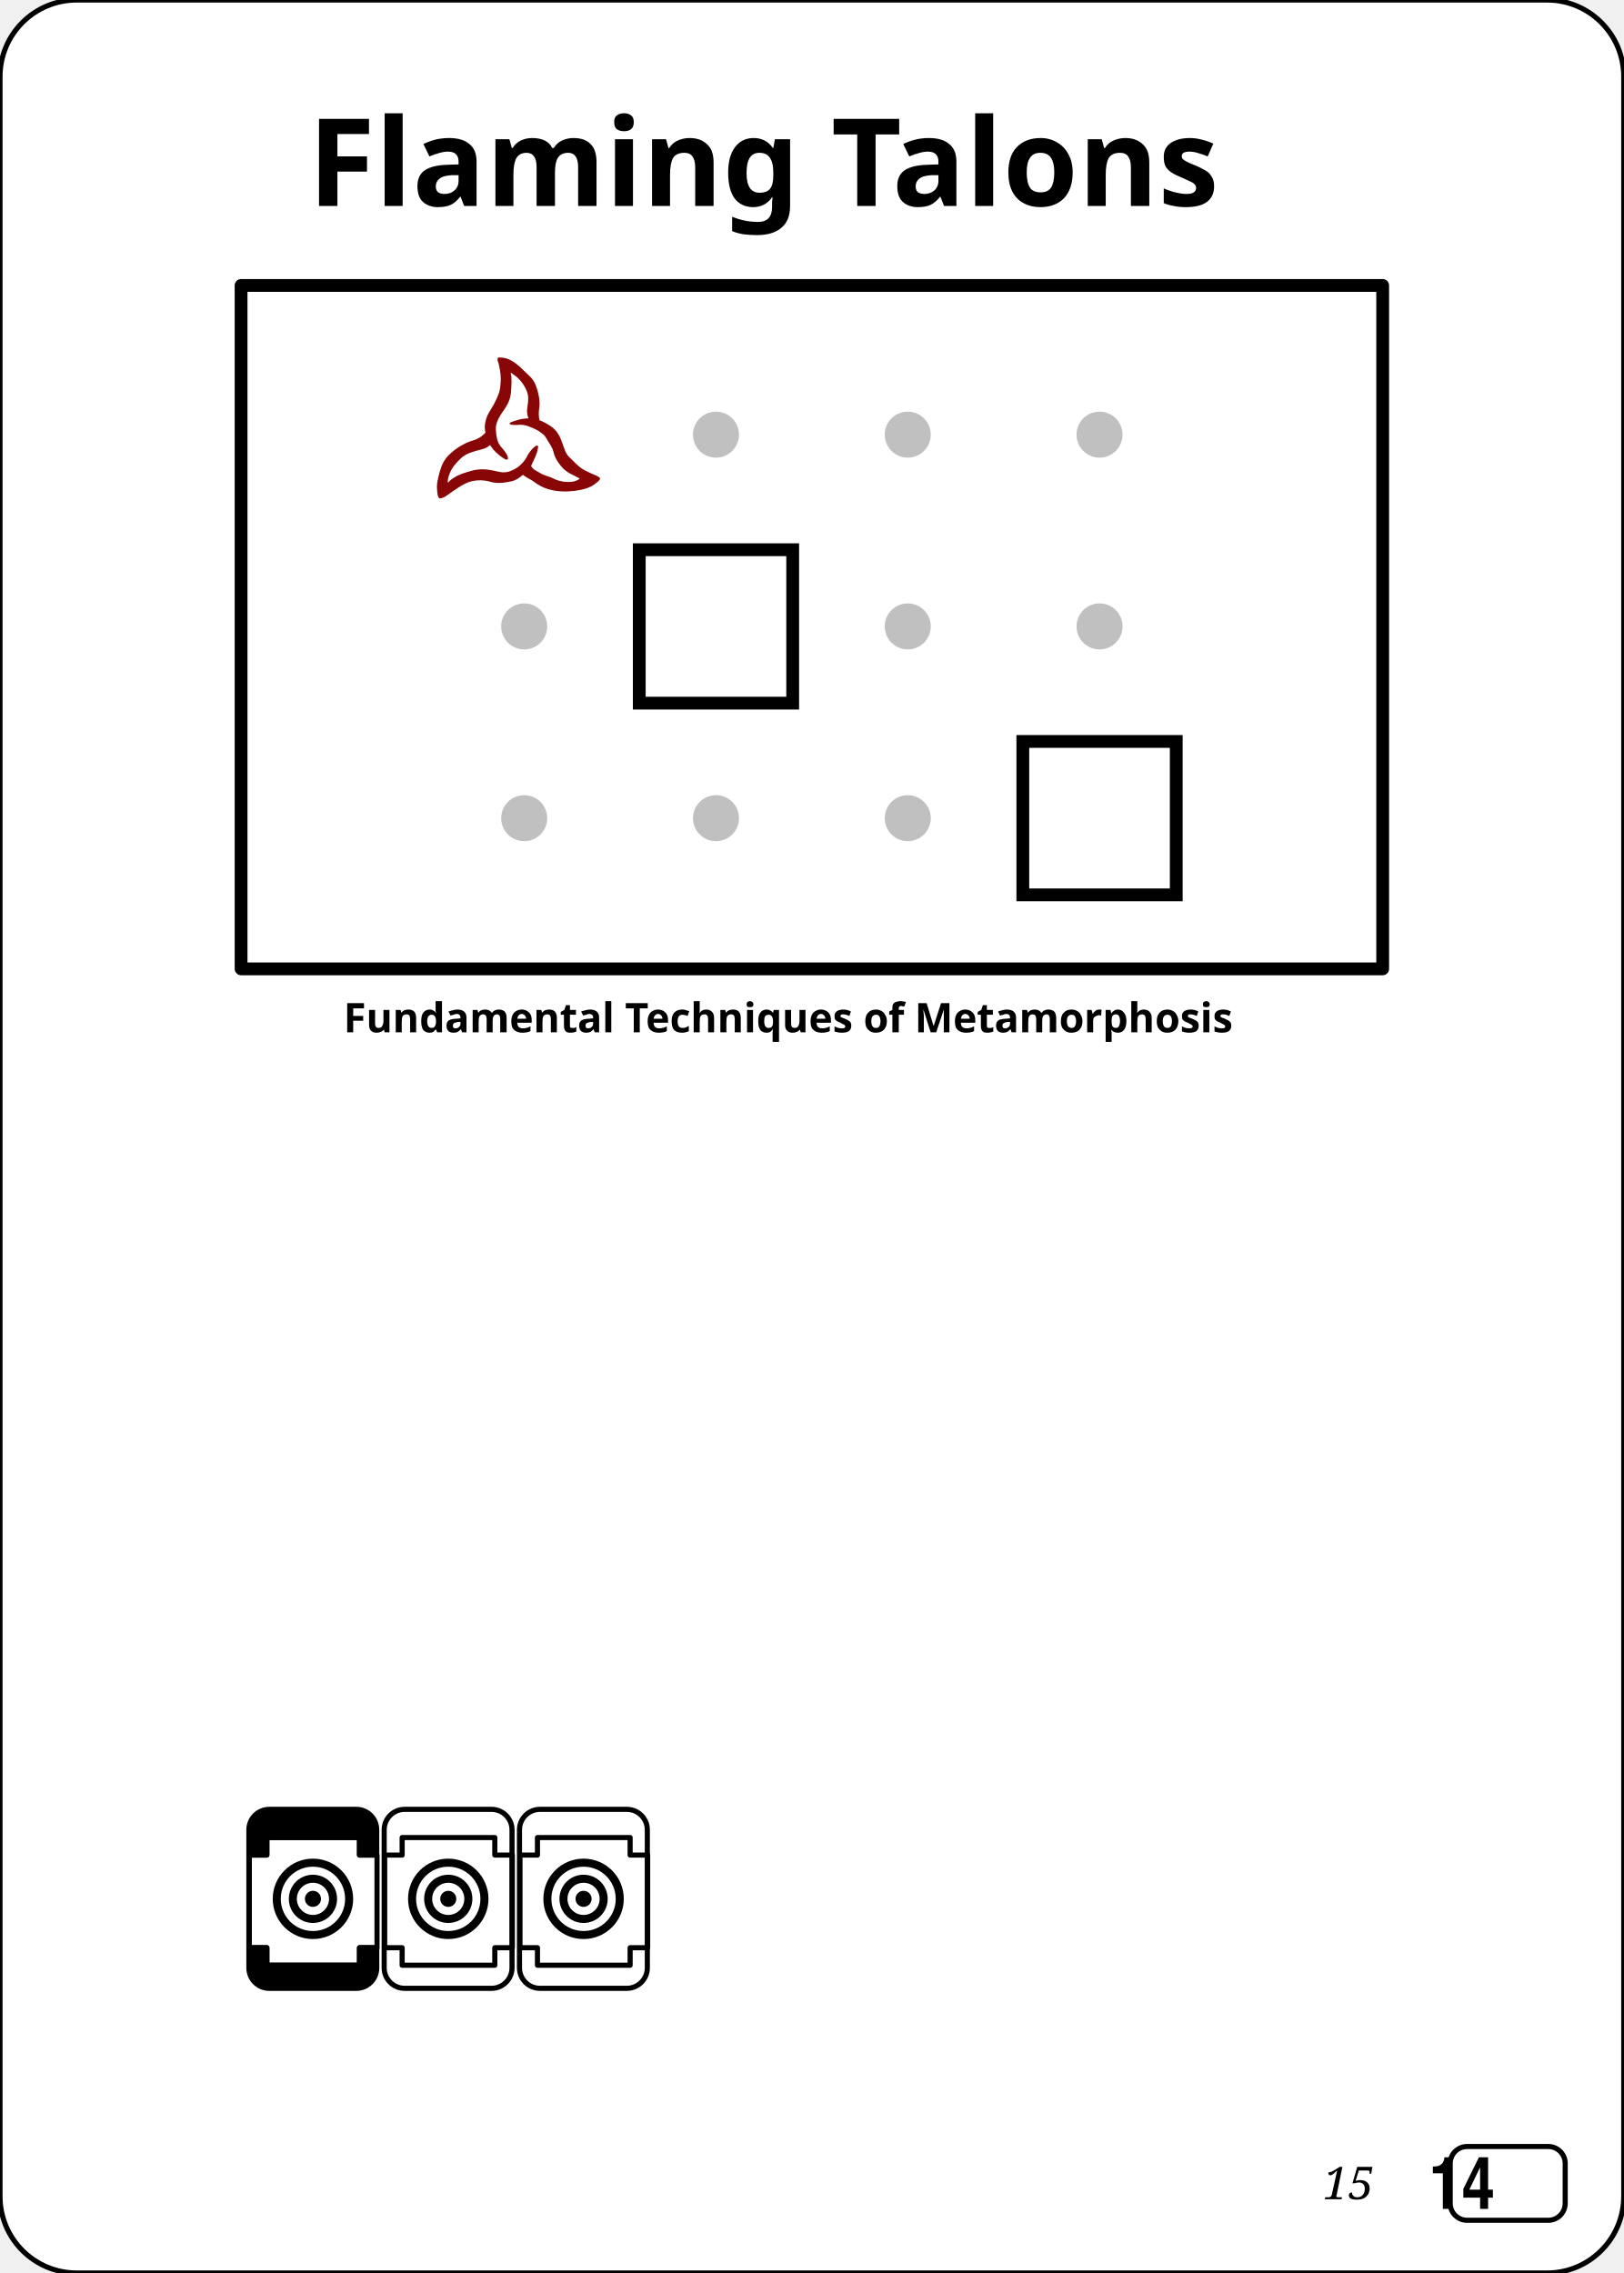
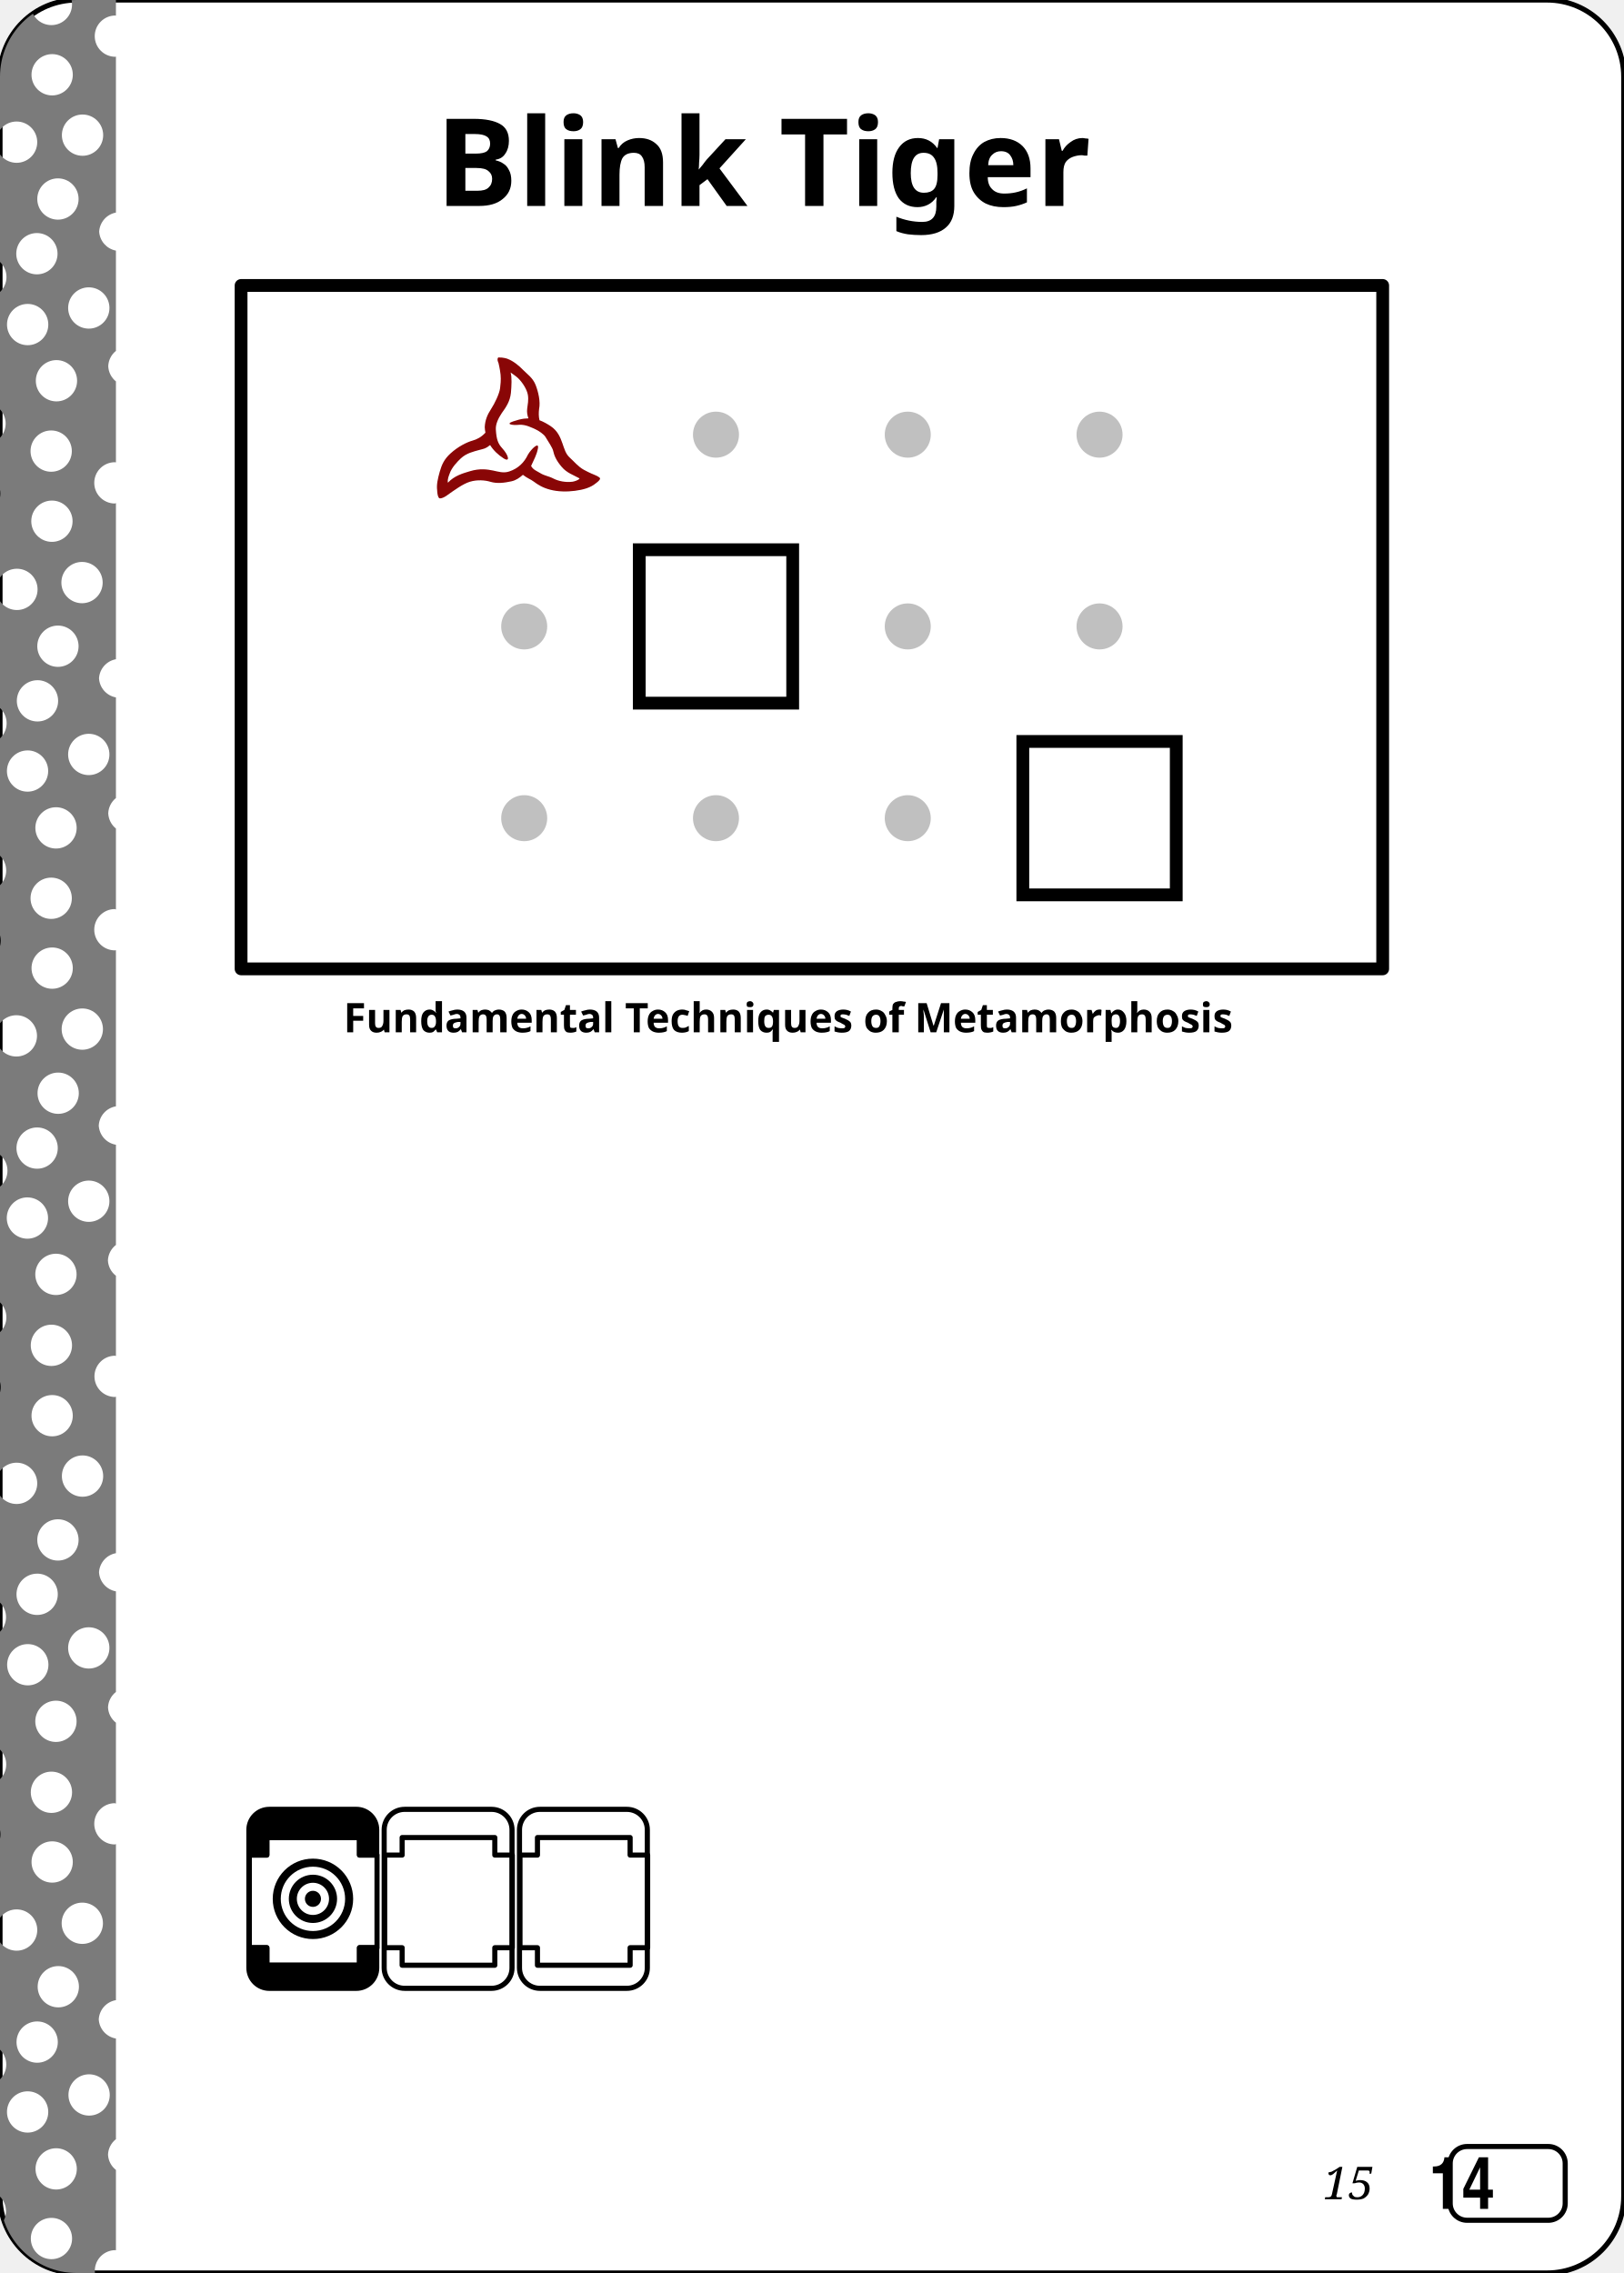
<svg xmlns="http://www.w3.org/2000/svg" xmlns:xlink="http://www.w3.org/1999/xlink" version="1.1" id="svg_root" width="63.5mm" height="88.9mm" viewBox="0 0 63.5 88.9">
  <defs>
    <clipPath id="clippath-1144">
      <rect id="sidebar-clip" x="3.5527137e-15" y="0" width="63.5" height="88.9" rx="3" ry="3" style="display:inline;fill:#ffffff;fill-opacity:1;stroke:none;stroke-width:0.2;stroke-miterlimit:4;stroke-dasharray:none;stroke-opacity:1" />
    </clipPath>
  </defs>
  <g id="card00">
    <rect id="rect1142" x="0" y="0" width="63.5" height="88.9" rx="3" ry="3" style="fill:#ffffff;stroke:none;stroke-width:0" />
    <g id="masters" style="display:none">
      <path style="color:#000000;font-style:normal;font-variant:normal;font-weight:normal;font-stretch:normal;font-size:medium;line-height:normal;font-family:sans-serif;text-indent:0;text-align:start;text-decoration:none;text-decoration-line:none;text-decoration-style:solid;text-decoration-color:#000000;letter-spacing:normal;word-spacing:normal;text-transform:none;writing-mode:lr-tb;direction:ltr;baseline-shift:baseline;text-anchor:start;white-space:normal;clip-rule:nonzero;display:inline;overflow:visible;visibility:visible;opacity:1;isolation:auto;mix-blend-mode:normal;color-interpolation:sRGB;color-interpolation-filters:linearRGB;solid-color:#000000;solid-opacity:1;fill:#303030;fill-opacity:1;fill-rule:evenodd;stroke:none;stroke-width:0.467;stroke-linecap:round;stroke-linejoin:miter;stroke-miterlimit:4;stroke-dasharray:none;stroke-dashoffset:0;stroke-opacity:1;filter:url(#filter9446);color-rendering:auto;image-rendering:auto;shape-rendering:auto;text-rendering:auto;enable-background:accumulate" d="M 3.395,0.496 C 3.162,0.413 2.97,0.396 2.764,0.425 2.402,0.478 1.899,0.587 1.497,0.768 1.062,0.964 0.961,1.113 0.605,1.311 0.273,1.495 -0.063,1.622 -0.328,1.902 -0.459,2.041 -0.343,2.149 -0.264,2.124 0.17,1.986 0.376,1.815 0.64,1.657 0.883,1.511 0.801,1.673 1.243,1.38 1.63,1.124 1.707,1.083 1.909,1.044 c 0.112,-0.047 0.228,-0.096 0.365,-0.139 0.322,-0.082 0.363,-0.059 0.765,-0.028 0.329,0.026 0.668,0.147 0.814,0.285 0.165,0.156 0.514,0.182 0.833,0.818 0.131,0.262 0.171,0.531 0.145,0.799 C 4.859,2.986 4.985,3.064 4.83,3.688 4.714,4.078 4.391,4.444 3.976,4.615 3.491,4.815 2.931,4.849 2.45,4.735 1.986,4.625 1.483,4.233 1.387,3.814 1.292,3.405 1.218,3.05 1.201,2.726 1.239,2.325 1.655,2.334 2.022,2.056 2.273,1.955 2.451,1.789 2.796,1.789 3.091,1.829 3.407,2.005 3.522,2.198 3.767,2.431 3.879,2.732 3.802,3.115 3.814,3.308 3.463,3.63 3.26,3.665 3.007,3.709 2.689,3.512 2.532,3.439 2.382,3.396 2.392,3.338 2.454,3.12 2.529,3.014 2.67,2.948 2.756,2.895 2.859,2.83 2.867,2.7 2.838,2.595 2.775,2.507 2.713,2.446 2.561,2.492 2.457,2.524 2.265,2.544 2.22,2.585 2.148,2.651 1.949,2.758 1.894,2.834 1.841,3.01 1.948,3.203 1.967,3.355 1.993,3.534 2.097,3.741 2.316,3.843 2.646,3.996 3.056,4.074 3.31,4.062 3.621,4.03 4.23,3.771 4.236,3.158 4.22,2.869 4.056,2.29 3.833,1.909 3.607,1.522 3.287,1.357 2.833,1.36 2.602,1.38 2.266,1.407 1.779,1.685 1.217,1.896 1.13,1.983 0.742,2.406 0.489,2.681 0.709,3.183 0.709,3.183 0.888,3.561 0.802,3.605 0.979,4.043 1.21,4.617 1.727,5.044 2.322,5.171 2.802,5.274 3.936,5.088 4.181,5.032 4.879,4.872 5.109,4.567 5.313,3.772 5.448,3.244 5.346,2.786 5.321,2.603 5.291,2.371 5.205,1.986 5.136,1.814 4.978,1.457 4.467,1.105 4.055,0.752 3.671,0.432 3.758,0.626 3.395,0.496 Z" id="element-air" />
      <path id="element-earth" style="color:#000000;font-style:normal;font-variant:normal;font-weight:normal;font-stretch:normal;font-size:medium;line-height:normal;font-family:sans-serif;text-indent:0;text-align:start;text-decoration:none;text-decoration-line:none;text-decoration-style:solid;text-decoration-color:#000000;letter-spacing:normal;word-spacing:normal;text-transform:none;writing-mode:lr-tb;direction:ltr;baseline-shift:baseline;text-anchor:start;white-space:normal;clip-rule:nonzero;display:inline;overflow:visible;visibility:visible;opacity:1;isolation:auto;mix-blend-mode:normal;color-interpolation:sRGB;color-interpolation-filters:linearRGB;solid-color:#000000;solid-opacity:1;fill:#004c00;fill-opacity:1;fill-rule:nonzero;stroke:none;stroke-width:0.467;stroke-linecap:round;stroke-linejoin:round;stroke-miterlimit:4;stroke-dasharray:none;stroke-dashoffset:0;stroke-opacity:1;color-rendering:auto;image-rendering:auto;shape-rendering:auto;text-rendering:auto;enable-background:accumulate" d="M 3.462,0.692 C 3.407,0.695 3.356,0.714 3.315,0.747 3.054,0.959 2.849,1.299 2.635,1.621 2.421,1.943 2.016,2.472 1.959,2.552 1.386,3.153 1.162,3.726 0.481,4.4 0.271,4.628 0.706,4.654 0.917,4.426 1.593,3.695 1.765,3.452 2.293,2.906 2.3,2.898 2.573,2.61 2.683,2.461 2.781,2.323 2.806,2.169 3.011,1.859 3.151,1.648 3.314,1.389 3.443,1.325 3.609,1.497 3.869,1.73 4.102,2.218 4.298,2.478 4.646,2.867 4.704,2.948 4.883,3.205 5.275,3.672 5.312,3.74 5.457,4.009 5.52,3.622 5.421,3.299 5.345,3.158 5.289,2.959 5.109,2.702 4.93,2.444 4.703,2.244 4.656,2.166 L 4.47,1.872 C 4.309,1.513 4.035,1.378 3.683,0.806 3.638,0.732 3.552,0.688 3.461,0.692 Z M 1.225,1.368 C 1.146,1.37 0.773,1.698 0.729,1.76 0.481,2.109 0.317,2.305 0.044,2.688 -0.135,2.938 0.198,2.995 0.377,2.745 0.586,2.453 1.068,1.94 1.221,1.889 c 0,0 0.502,0.363 0.669,0.452 0.28,0.152 0.603,-0.006 0.321,-0.155 C 2.249,2.206 1.968,1.997 1.854,1.859 1.695,1.673 1.418,1.437 1.225,1.368 Z m 2.872,1.881 c -0.183,0.009 -0.186,0.09 -0.09,0.236 0,0 0.366,0.619 0.493,1.007 C 4.661,4.759 5.171,4.712 5.007,4.369 4.811,3.96 4.318,3.362 4.318,3.362 4.273,3.289 4.187,3.245 4.096,3.249 Z M 3.493,3.386 C 3.359,3.388 3.252,3.512 3.254,3.636 L 3.185,4.779 C 3.181,5.085 3.65,4.848 3.646,4.543 3.614,4.296 3.711,3.769 3.493,3.386 Z m -0.822,-0.152 C 2.48,3.355 2.251,3.763 2.107,4.206 1.995,4.488 2.448,4.645 2.56,4.363 2.618,3.997 2.817,3.53 2.817,3.53 2.877,3.386 2.836,3.24 2.67,3.234 Z" />
      <path style="color:#000000;font-style:normal;font-variant:normal;font-weight:normal;font-stretch:normal;font-size:medium;line-height:normal;font-family:sans-serif;text-indent:0;text-align:start;text-decoration:none;text-decoration-line:none;text-decoration-style:solid;text-decoration-color:#000000;letter-spacing:normal;word-spacing:normal;text-transform:none;writing-mode:lr-tb;direction:ltr;baseline-shift:baseline;text-anchor:start;white-space:normal;clip-rule:nonzero;display:inline;overflow:visible;visibility:visible;opacity:1;isolation:auto;mix-blend-mode:normal;color-interpolation:sRGB;color-interpolation-filters:linearRGB;solid-color:#000000;solid-opacity:1;fill:#860000;fill-opacity:0.975;fill-rule:evenodd;stroke:none;stroke-width:0.467;stroke-linecap:round;stroke-linejoin:miter;stroke-miterlimit:4;stroke-dasharray:none;stroke-dashoffset:0;stroke-opacity:1;filter:url(#filter9446);color-rendering:auto;image-rendering:auto;shape-rendering:auto;text-rendering:auto;enable-background:accumulate" d="m 1.986,-0.02 c -0.069,0.07 0.008,0.216 0.008,0.216 0,0 0.059,0.238 0.082,0.456 C 2.098,0.87 2.071,1.052 2.057,1.181 2.034,1.389 1.848,1.78 1.704,1.998 1.56,2.216 1.468,2.438 1.457,2.708 c -0.002,0.055 0.018,0.162 0.027,0.214 C 1.322,3.099 1.147,3.186 0.981,3.232 0.759,3.294 0.412,3.464 0.112,3.74 c -0.239,0.22 -0.334,0.425 -0.415,0.709 -0.08,0.284 -0.13,0.517 -0.101,0.726 0,0 0.003,0.244 0.084,0.314 0.11,0.022 0.275,-0.096 0.275,-0.096 0.34,-0.242 0.654,-0.469 0.921,-0.551 0.291,-0.089 0.599,-0.06 0.798,3.025e-4 0.262,0.079 0.546,0.044 0.82,-0.016 0.189,-0.041 0.316,-0.135 0.455,-0.255 0.185,0.142 0.298,0.169 0.431,0.269 0.163,0.123 0.35,0.238 0.639,0.313 0.301,0.079 0.646,0.085 0.966,0.043 0.32,-0.042 0.613,-0.12 0.821,-0.298 0,0 0.179,-0.124 0.161,-0.194 -0.04,-0.064 -0.218,-0.133 -0.218,-0.133 0,0 -0.197,-0.076 -0.418,-0.198 C 5.11,4.252 4.939,4.038 4.791,3.907 4.615,3.752 4.569,3.544 4.492,3.332 4.416,3.122 4.32,2.853 4.025,2.66 3.883,2.568 3.745,2.49 3.598,2.436 3.563,2.285 3.565,2.145 3.583,1.99 3.641,1.708 3.553,1.329 3.447,1.057 3.335,0.77 3.104,0.622 2.954,0.466 2.794,0.299 2.571,0.117 2.345,0.033 c 0,0 -0.14,-0.058 -0.359,-0.053 z m 0.481,0.588 c 0.054,0.041 0.216,0.145 0.297,0.225 0.189,0.187 0.348,0.455 0.38,0.654 0.032,0.194 -0.005,0.365 -0.028,0.546 -0.014,0.117 0.002,0.246 0.05,0.37 -0.038,0.002 -0.134,0.005 -0.173,0.011 -0.132,0.018 -0.271,0.054 -0.421,0.106 -0.311,0.102 -0.071,0.164 0.243,0.134 0.245,-0.013 0.475,0.109 0.627,0.177 0.124,0.055 0.326,0.194 0.387,0.294 C 3.949,3.281 4.108,3.52 4.131,3.627 4.173,3.82 4.25,4.007 4.47,4.265 4.668,4.497 4.921,4.576 5.165,4.711 5.143,4.778 4.947,4.833 4.885,4.841 4.623,4.875 4.34,4.818 4.148,4.719 3.939,4.611 3.798,4.612 3.623,4.501 3.507,4.428 3.35,4.377 3.27,4.224 3.376,3.992 3.492,3.78 3.534,3.553 3.601,3.249 3.284,3.548 3.147,3.78 3.002,4.087 2.767,4.323 2.414,4.44 2.185,4.516 1.989,4.445 1.776,4.402 1.564,4.359 1.266,4.311 0.881,4.429 0.616,4.509 0.268,4.602 0.016,4.88 -0.011,4.736 0.063,4.59 0.086,4.52 0.162,4.291 0.381,4.059 0.525,3.925 0.746,3.721 1.022,3.66 1.25,3.597 1.419,3.55 1.491,3.553 1.667,3.407 1.796,3.616 1.978,3.787 2.193,3.926 2.459,4.096 2.397,3.809 2.141,3.531 1.975,3.349 1.915,3.191 1.891,2.797 1.879,2.595 1.979,2.375 2.116,2.167 2.294,1.92 2.444,1.703 2.481,1.365 2.504,1.098 2.525,0.753 2.468,0.568 Z" id="element-fire" />
      <path id="element-water" style="color:#000000;font-style:normal;font-variant:normal;font-weight:normal;font-stretch:normal;font-size:medium;line-height:normal;font-family:sans-serif;text-indent:0;text-align:start;text-decoration:none;text-decoration-line:none;text-decoration-style:solid;text-decoration-color:#000000;letter-spacing:normal;word-spacing:normal;text-transform:none;writing-mode:lr-tb;direction:ltr;baseline-shift:baseline;text-anchor:start;white-space:normal;clip-rule:nonzero;display:inline;overflow:visible;visibility:visible;opacity:1;isolation:auto;mix-blend-mode:normal;color-interpolation:sRGB;color-interpolation-filters:linearRGB;solid-color:#000000;solid-opacity:1;fill:#00007e;fill-opacity:1;fill-rule:evenodd;stroke:none;stroke-width:0.467;stroke-linecap:round;stroke-linejoin:miter;stroke-miterlimit:4;stroke-dasharray:none;stroke-dashoffset:0;stroke-opacity:1;color-rendering:auto;image-rendering:auto;shape-rendering:auto;text-rendering:auto;enable-background:accumulate" d="M 5.526,3.485 C 5.278,3.51 4.929,3.761 4.676,3.775 4.203,3.839 3.605,3.685 3.132,3.671 2.333,3.652 1.887,4.009 1.145,4.252 0.957,4.345 1.15,4.471 1.36,4.499 1.532,4.513 1.807,4.409 1.97,4.372 2.414,4.224 2.806,4.107 3.279,4.169 3.905,4.278 4.308,4.332 4.922,4.235 5.122,4.177 5.314,3.979 5.494,3.885 5.657,3.753 5.742,3.479 5.526,3.485 Z M 5.125,2.379 C 4.789,2.371 4.748,2.568 4.278,2.576 3.704,2.62 3.323,2.478 2.753,2.447 1.999,2.379 1.172,2.805 0.484,2.99 0.303,3.093 0.498,3.314 0.709,3.331 0.897,3.331 0.959,3.373 1.143,3.339 1.711,3.17 2.076,2.74 2.665,2.808 3.259,2.863 4.059,3.117 4.654,2.996 4.842,2.921 5.013,2.811 5.148,2.673 5.243,2.528 5.307,2.374 5.125,2.379 Z M 4.262,1.114 C 4.099,1.139 3.921,1.265 3.764,1.311 3.281,1.504 2.792,1.479 2.28,1.365 2.052,1.327 1.708,1.245 1.481,1.205 0.852,1.154 0.352,1.465 -0.13,1.809 -0.285,1.945 -0.133,2.1 0.078,2.076 0.321,2.009 0.623,1.974 0.863,1.835 1.165,1.695 1.611,1.626 1.941,1.752 2.502,1.908 3.013,1.972 3.589,1.833 3.928,1.76 4.142,1.622 4.411,1.414 4.546,1.272 4.464,1.098 4.262,1.114 Z" />
    </g>
    <rect id="card-border" x="0" y="0" width="63.5" height="88.9" rx="3" ry="3" style="fill:none;stroke:#000000;stroke-width:0.2;stroke-miterlimit:4;stroke-dasharray:none;stroke-opacity:1;fill-opacity:1" />
    <text id="spell-title" xml:space="preserve" style="font-style:normal;font-variant:normal;font-weight:bold;font-stretch:normal;font-size:3.175px;line-height:125%;font-family:Lato;-inkscape-font-specification:'Lato Bold';text-align:center;letter-spacing:0px;word-spacing:0px;text-anchor:middle;display:inline;fill:#000000;fill-opacity:1;stroke:none;stroke-width:0.265" x="31.785" y="8.054">
-       <tspan x="31.785" y="8.054" style="font-style:normal;font-variant:normal;font-weight:bold;font-stretch:normal;font-size:4.763px;font-family:CCTreasureTrove;-inkscape-font-specification:'CCTreasureTrove Bold';fill:#000000;fill-opacity:1;stroke-width:0.265" id="tspan64-5">Flaming Talons</tspan>
+       <tspan x="31.785" y="8.054" style="font-style:normal;font-variant:normal;font-weight:bold;font-stretch:normal;font-size:4.763px;font-family:CCTreasureTrove;-inkscape-font-specification:'CCTreasureTrove Bold';fill:#000000;fill-opacity:1;stroke-width:0.265" id="tspan64-5">Blink Tiger</tspan>
    </text>
    <text id="class-name" xml:space="preserve" style="font-style:normal;font-variant:normal;font-weight:bold;font-stretch:normal;font-size:1.587px;line-height:125%;font-family:Lato;-inkscape-font-specification:'Lato Bold';text-align:center;letter-spacing:0px;word-spacing:0px;text-anchor:middle;display:inline;fill:#000000;fill-opacity:1;stroke:none;stroke-width:0.265" x="31.785" y="40.376">
      <tspan x="31.785" y="40.376" style="font-style:normal;font-variant:normal;font-weight:bold;font-stretch:normal;font-size:1.587px;font-family:CCTreasureTrove;-inkscape-font-specification:'CCTreasureTrove Bold';fill:#000000;fill-opacity:1;stroke-width:0.265" id="tspan7315">Fundamental Techniques of Metamorphosis</tspan>
    </text>
-     <path id="sidebar-dots" clip-path="url(#clippath-1144)" style="display:inline;fill:url(#pattern37378);stroke-width:1.9;stroke-linecap:round;stroke-linejoin:round;stroke-opacity:0.87" d="m -46.429,-3.443 h 19.213 V 91.178 h -19.213 z" />
+     <path id="sidebar-dots" clip-path="url(#clippath-1144)" style="display:inline;fill:#7b7b7b;stroke-width:1.9;stroke-linecap:round;stroke-linejoin:round;stroke-opacity:0.87" d="M -14.679,-3.443 V 91.178 H 4.534 v -1.56 a 0.807,0.807 0 0 1 -0.019,0.003 0.807,0.807 0 0 1 -0.807,-0.808 0.807,0.807 0 0 1 0.807,-0.807 0.807,0.807 0 0 1 0.019,0.008 V 84.869 A 0.807,0.807 0 0 1 4.224,84.267 0.807,0.807 0 0 1 4.534,83.666 V 79.73 A 0.807,0.807 0 0 1 3.862,78.979 0.807,0.807 0 0 1 4.534,78.228 v -6.106 a 0.807,0.807 0 0 1 -0.041,0.017 0.807,0.807 0 0 1 -0.807,-0.807 0.807,0.807 0 0 1 0.807,-0.807 0.807,0.807 0 0 1 0.041,0.017 V 67.377 A 0.807,0.807 0 0 1 4.224,66.776 0.807,0.807 0 0 1 4.534,66.174 v -3.934 A 0.807,0.807 0 0 1 3.872,61.493 0.807,0.807 0 0 1 4.534,60.747 v -6.122 a 0.807,0.807 0 0 1 -0.032,0.013 0.807,0.807 0 0 1 -0.808,-0.807 0.807,0.807 0 0 1 0.808,-0.807 0.807,0.807 0 0 1 0.032,0.013 V 49.897 A 0.807,0.807 0 0 1 4.22,49.294 0.807,0.807 0 0 1 4.534,48.691 V 44.773 A 0.807,0.807 0 0 1 3.862,44.022 0.807,0.807 0 0 1 4.534,43.27 V 37.163 a 0.807,0.807 0 0 1 -0.041,0.007 0.807,0.807 0 0 1 -0.807,-0.808 0.807,0.807 0 0 1 0.807,-0.807 0.807,0.807 0 0 1 0.041,0.017 V 32.405 A 0.807,0.807 0 0 1 4.233,31.808 0.807,0.807 0 0 1 4.534,31.212 V 27.277 A 0.807,0.807 0 0 1 3.872,26.53 0.807,0.807 0 0 1 4.534,25.783 v -6.107 a 0.807,0.807 0 0 1 -0.041,0.017 0.807,0.807 0 0 1 -0.807,-0.807 0.807,0.807 0 0 1 0.807,-0.808 0.807,0.807 0 0 1 0.041,0.007 V 14.917 A 0.807,0.807 0 0 1 4.233,14.321 0.807,0.807 0 0 1 4.534,13.723 V 9.802 A 0.807,0.807 0 0 1 3.878,9.058 0.807,0.807 0 0 1 4.534,8.314 V 2.212 a 0.807,0.807 0 0 1 -0.022,0.009 0.807,0.807 0 0 1 -0.807,-0.807 0.807,0.807 0 0 1 0.807,-0.807 0.807,0.807 0 0 1 0.022,0.009 V -2.538 A 0.807,0.807 0 0 1 4.222,-3.14 0.807,0.807 0 0 1 4.348,-3.443 Z m 16.884,0.045 a 0.807,0.807 0 0 1 0.807,0.807 0.807,0.807 0 0 1 -0.807,0.808 0.807,0.807 0 0 1 -0.808,-0.808 0.807,0.807 0 0 1 0.808,-0.807 z m -2.763,1.693 a 0.807,0.807 0 0 1 0.808,0.807 0.807,0.807 0 0 1 -0.808,0.807 0.807,0.807 0 0 1 -0.807,-0.807 0.807,0.807 0 0 1 0.807,-0.807 z m 2.568,1.072 a 0.807,0.807 0 0 1 0.807,0.808 0.807,0.807 0 0 1 -0.807,0.807 0.807,0.807 0 0 1 -0.808,-0.807 0.807,0.807 0 0 1 0.808,-0.808 z M -0.78,1.049 a 0.807,0.807 0 0 1 0.808,0.808 0.807,0.807 0 0 1 -0.808,0.807 A 0.807,0.807 0 0 1 -1.587,1.856 0.807,0.807 0 0 1 -0.78,1.049 Z M 2.04,2.117 A 0.807,0.807 0 0 1 2.847,2.924 0.807,0.807 0 0 1 2.04,3.732 0.807,0.807 0 0 1 1.232,2.924 0.807,0.807 0 0 1 2.04,2.117 Z m 1.188,2.362 A 0.807,0.807 0 0 1 4.035,5.286 0.807,0.807 0 0 1 3.227,6.093 0.807,0.807 0 0 1 2.42,5.286 0.807,0.807 0 0 1 3.227,4.479 Z M 0.649,4.753 A 0.807,0.807 0 0 1 1.456,5.56 0.807,0.807 0 0 1 0.649,6.368 0.807,0.807 0 0 1 -0.158,5.56 0.807,0.807 0 0 1 0.649,4.753 Z M 2.265,6.976 A 0.807,0.807 0 0 1 3.073,7.783 0.807,0.807 0 0 1 2.265,8.591 0.807,0.807 0 0 1 1.458,7.783 0.807,0.807 0 0 1 2.265,6.976 Z M 1.443,9.115 A 0.807,0.807 0 0 1 2.25,9.923 0.807,0.807 0 0 1 1.443,10.73 0.807,0.807 0 0 1 0.636,9.923 0.807,0.807 0 0 1 1.443,9.115 Z m -1.997,0.91 a 0.807,0.807 0 0 1 0.807,0.807 0.807,0.807 0 0 1 -0.807,0.808 0.807,0.807 0 0 1 -0.808,-0.808 0.807,0.807 0 0 1 0.808,-0.807 z m 4.027,1.213 a 0.807,0.807 0 0 1 0.807,0.808 0.807,0.807 0 0 1 -0.807,0.807 0.807,0.807 0 0 1 -0.808,-0.807 0.807,0.807 0 0 1 0.808,-0.808 z m -2.391,0.649 a 0.807,0.807 0 0 1 0.807,0.807 0.807,0.807 0 0 1 -0.807,0.807 A 0.807,0.807 0 0 1 0.274,12.694 0.807,0.807 0 0 1 1.082,11.887 Z m 1.126,2.197 a 0.807,0.807 0 0 1 0.807,0.808 0.807,0.807 0 0 1 -0.807,0.807 0.807,0.807 0 0 1 -0.807,-0.807 0.807,0.807 0 0 1 0.807,-0.808 z m -2.795,1.675 a 0.807,0.807 0 0 1 0.808,0.807 0.807,0.807 0 0 1 -0.808,0.807 0.807,0.807 0 0 1 -0.807,-0.807 0.807,0.807 0 0 1 0.807,-0.807 z m 2.588,1.077 a 0.807,0.807 0 0 1 0.808,0.807 0.807,0.807 0 0 1 -0.808,0.808 0.807,0.807 0 0 1 -0.807,-0.808 0.807,0.807 0 0 1 0.807,-0.807 z m -2.794,1.661 a 0.807,0.807 0 0 1 0.807,0.807 0.807,0.807 0 0 1 -0.807,0.807 0.807,0.807 0 0 1 -0.808,-0.807 0.807,0.807 0 0 1 0.808,-0.807 z m 2.823,1.081 a 0.807,0.807 0 0 1 0.808,0.807 0.807,0.807 0 0 1 -0.808,0.808 0.807,0.807 0 0 1 -0.807,-0.808 0.807,0.807 0 0 1 0.807,-0.807 z m 1.178,2.4 a 0.807,0.807 0 0 1 0.807,0.808 0.807,0.807 0 0 1 -0.807,0.807 0.807,0.807 0 0 1 -0.808,-0.807 0.807,0.807 0 0 1 0.808,-0.808 z M 0.662,22.244 a 0.807,0.807 0 0 1 0.807,0.808 0.807,0.807 0 0 1 -0.807,0.807 0.807,0.807 0 0 1 -0.808,-0.807 0.807,0.807 0 0 1 0.808,-0.808 z m 1.603,2.223 a 0.807,0.807 0 0 1 0.808,0.808 0.807,0.807 0 0 1 -0.808,0.807 0.807,0.807 0 0 1 -0.807,-0.807 0.807,0.807 0 0 1 0.807,-0.808 z m -0.8,2.136 A 0.807,0.807 0 0 1 2.273,27.411 0.807,0.807 0 0 1 1.466,28.218 0.807,0.807 0 0 1 0.658,27.411 0.807,0.807 0 0 1 1.466,26.604 Z m -2.014,0.874 a 0.807,0.807 0 0 1 0.808,0.808 0.807,0.807 0 0 1 -0.808,0.807 0.807,0.807 0 0 1 -0.807,-0.807 0.807,0.807 0 0 1 0.807,-0.808 z m 4.021,1.223 a 0.807,0.807 0 0 1 0.807,0.808 0.807,0.807 0 0 1 -0.807,0.807 0.807,0.807 0 0 1 -0.808,-0.807 0.807,0.807 0 0 1 0.808,-0.808 z m -2.395,0.649 a 0.807,0.807 0 0 1 0.807,0.807 0.807,0.807 0 0 1 -0.807,0.807 A 0.807,0.807 0 0 1 0.271,30.157 0.807,0.807 0 0 1 1.078,29.35 Z m 1.114,2.223 a 0.807,0.807 0 0 1 0.807,0.808 0.807,0.807 0 0 1 -0.807,0.807 0.807,0.807 0 0 1 -0.808,-0.807 0.807,0.807 0 0 1 0.808,-0.808 z m -2.756,1.665 a 0.807,0.807 0 0 1 0.807,0.807 0.807,0.807 0 0 1 -0.807,0.808 0.807,0.807 0 0 1 -0.808,-0.808 0.807,0.807 0 0 1 0.808,-0.807 z M 2.001,34.325 a 0.807,0.807 0 0 1 0.808,0.807 0.807,0.807 0 0 1 -0.808,0.808 0.807,0.807 0 0 1 -0.807,-0.808 0.807,0.807 0 0 1 0.807,-0.807 z m -2.781,1.659 a 0.807,0.807 0 0 1 0.808,0.807 0.807,0.807 0 0 1 -0.808,0.808 0.807,0.807 0 0 1 -0.807,-0.808 0.807,0.807 0 0 1 0.807,-0.807 z M 2.04,37.057 a 0.807,0.807 0 0 1 0.807,0.808 0.807,0.807 0 0 1 -0.807,0.807 0.807,0.807 0 0 1 -0.807,-0.807 0.807,0.807 0 0 1 0.807,-0.808 z m 1.178,2.385 a 0.807,0.807 0 0 1 0.808,0.808 0.807,0.807 0 0 1 -0.808,0.807 0.807,0.807 0 0 1 -0.807,-0.807 0.807,0.807 0 0 1 0.807,-0.808 z M 0.639,39.707 a 0.807,0.807 0 0 1 0.808,0.808 0.807,0.807 0 0 1 -0.808,0.807 0.807,0.807 0 0 1 -0.807,-0.807 0.807,0.807 0 0 1 0.807,-0.808 z m 1.636,2.243 a 0.807,0.807 0 0 1 0.807,0.807 0.807,0.807 0 0 1 -0.807,0.807 0.807,0.807 0 0 1 -0.807,-0.807 0.807,0.807 0 0 1 0.807,-0.807 z m -0.823,2.146 a 0.807,0.807 0 0 1 0.807,0.807 0.807,0.807 0 0 1 -0.807,0.807 0.807,0.807 0 0 1 -0.808,-0.807 0.807,0.807 0 0 1 0.808,-0.807 z m -1.968,0.884 a 0.807,0.807 0 0 1 0.808,0.807 0.807,0.807 0 0 1 -0.808,0.808 0.807,0.807 0 0 1 -0.807,-0.808 0.807,0.807 0 0 1 0.807,-0.807 z m 3.988,1.194 a 0.807,0.807 0 0 1 0.807,0.807 0.807,0.807 0 0 1 -0.807,0.808 0.807,0.807 0 0 1 -0.808,-0.808 0.807,0.807 0 0 1 0.808,-0.807 z m -2.401,0.658 a 0.807,0.807 0 0 1 0.808,0.807 0.807,0.807 0 0 1 -0.808,0.808 A 0.807,0.807 0 0 1 0.265,47.638 0.807,0.807 0 0 1 1.072,46.831 Z m 1.117,2.203 a 0.807,0.807 0 0 1 0.807,0.808 0.807,0.807 0 0 1 -0.807,0.807 0.807,0.807 0 0 1 -0.808,-0.807 0.807,0.807 0 0 1 0.808,-0.808 z m -2.746,1.678 a 0.807,0.807 0 0 1 0.807,0.807 0.807,0.807 0 0 1 -0.807,0.807 0.807,0.807 0 0 1 -0.808,-0.807 0.807,0.807 0 0 1 0.808,-0.807 z m 2.568,1.097 a 0.807,0.807 0 0 1 0.807,0.808 0.807,0.807 0 0 1 -0.807,0.807 0.807,0.807 0 0 1 -0.807,-0.807 0.807,0.807 0 0 1 0.807,-0.808 z m -2.791,1.636 a 0.807,0.807 0 0 1 0.808,0.807 0.807,0.807 0 0 1 -0.808,0.808 0.807,0.807 0 0 1 -0.807,-0.808 0.807,0.807 0 0 1 0.807,-0.807 z m 2.82,1.116 a 0.807,0.807 0 0 1 0.807,0.808 0.807,0.807 0 0 1 -0.807,0.807 0.807,0.807 0 0 1 -0.807,-0.807 0.807,0.807 0 0 1 0.807,-0.808 z m 1.188,2.362 a 0.807,0.807 0 0 1 0.808,0.807 0.807,0.807 0 0 1 -0.808,0.808 0.807,0.807 0 0 1 -0.807,-0.808 0.807,0.807 0 0 1 0.807,-0.807 z m -2.578,0.284 a 0.807,0.807 0 0 1 0.807,0.808 0.807,0.807 0 0 1 -0.807,0.807 0.807,0.807 0 0 1 -0.807,-0.807 0.807,0.807 0 0 1 0.807,-0.808 z m 1.616,2.213 a 0.807,0.807 0 0 1 0.808,0.808 0.807,0.807 0 0 1 -0.808,0.807 0.807,0.807 0 0 1 -0.807,-0.807 0.807,0.807 0 0 1 0.807,-0.808 z m -0.813,2.126 A 0.807,0.807 0 0 1 2.26,62.355 0.807,0.807 0 0 1 1.453,63.163 0.807,0.807 0 0 1 0.645,62.355 0.807,0.807 0 0 1 1.453,61.548 Z m -2.023,0.894 a 0.807,0.807 0 0 1 0.807,0.807 0.807,0.807 0 0 1 -0.807,0.808 0.807,0.807 0 0 1 -0.807,-0.808 0.807,0.807 0 0 1 0.807,-0.807 z m 4.043,1.204 a 0.807,0.807 0 0 1 0.807,0.807 0.807,0.807 0 0 1 -0.807,0.807 0.807,0.807 0 0 1 -0.808,-0.807 0.807,0.807 0 0 1 0.808,-0.807 z m -2.385,0.658 a 0.807,0.807 0 0 1 0.807,0.807 0.807,0.807 0 0 1 -0.807,0.807 0.807,0.807 0 0 1 -0.808,-0.807 0.807,0.807 0 0 1 0.808,-0.807 z m 1.101,2.213 a 0.807,0.807 0 0 1 0.807,0.807 0.807,0.807 0 0 1 -0.807,0.807 0.807,0.807 0 0 1 -0.808,-0.807 0.807,0.807 0 0 1 0.808,-0.807 z m -2.752,1.684 a 0.807,0.807 0 0 1 0.807,0.807 0.807,0.807 0 0 1 -0.807,0.808 0.807,0.807 0 0 1 -0.808,-0.808 0.807,0.807 0 0 1 0.808,-0.807 z m 2.575,1.091 a 0.807,0.807 0 0 1 0.807,0.807 0.807,0.807 0 0 1 -0.807,0.808 0.807,0.807 0 0 1 -0.807,-0.808 0.807,0.807 0 0 1 0.807,-0.807 z m -2.8,1.645 a 0.807,0.807 0 0 1 0.807,0.807 0.807,0.807 0 0 1 -0.807,0.808 0.807,0.807 0 0 1 -0.808,-0.808 0.807,0.807 0 0 1 0.808,-0.807 z m 2.829,1.081 a 0.807,0.807 0 0 1 0.807,0.808 0.807,0.807 0 0 1 -0.807,0.807 0.807,0.807 0 0 1 -0.807,-0.807 0.807,0.807 0 0 1 0.807,-0.808 z m 1.178,2.397 a 0.807,0.807 0 0 1 0.808,0.807 0.807,0.807 0 0 1 -0.808,0.808 0.807,0.807 0 0 1 -0.807,-0.808 0.807,0.807 0 0 1 0.807,-0.807 z m -2.568,0.265 a 0.807,0.807 0 0 1 0.807,0.807 0.807,0.807 0 0 1 -0.807,0.808 0.807,0.807 0 0 1 -0.807,-0.808 0.807,0.807 0 0 1 0.807,-0.807 z m 1.63,2.217 a 0.807,0.807 0 0 1 0.807,0.807 0.807,0.807 0 0 1 -0.807,0.808 0.807,0.807 0 0 1 -0.807,-0.808 0.807,0.807 0 0 1 0.807,-0.807 z m -0.826,2.165 a 0.807,0.807 0 0 1 0.807,0.808 0.807,0.807 0 0 1 -0.807,0.807 0.807,0.807 0 0 1 -0.808,-0.807 0.807,0.807 0 0 1 0.808,-0.808 z m -2.016,0.877 a 0.807,0.807 0 0 1 0.807,0.807 0.807,0.807 0 0 1 -0.807,0.808 0.807,0.807 0 0 1 -0.808,-0.808 0.807,0.807 0 0 1 0.808,-0.807 z m 4.046,1.191 a 0.807,0.807 0 0 1 0.808,0.807 0.807,0.807 0 0 1 -0.808,0.808 0.807,0.807 0 0 1 -0.807,-0.808 0.807,0.807 0 0 1 0.807,-0.807 z m -2.404,0.665 a 0.807,0.807 0 0 1 0.807,0.807 0.807,0.807 0 0 1 -0.807,0.808 0.807,0.807 0 0 1 -0.807,-0.808 0.807,0.807 0 0 1 0.807,-0.807 z m 1.116,2.227 a 0.807,0.807 0 0 1 0.808,0.807 0.807,0.807 0 0 1 -0.808,0.807 0.807,0.807 0 0 1 -0.807,-0.807 0.807,0.807 0 0 1 0.807,-0.807 z m -2.768,1.652 a 0.807,0.807 0 0 1 0.807,0.807 0.807,0.807 0 0 1 -0.807,0.807 0.807,0.807 0 0 1 -0.807,-0.807 0.807,0.807 0 0 1 0.807,-0.807 z m 2.584,1.071 a 0.807,0.807 0 0 1 0.807,0.808 0.807,0.807 0 0 1 -0.807,0.807 0.807,0.807 0 0 1 -0.807,-0.807 0.807,0.807 0 0 1 0.807,-0.808 z m -2.791,1.69 a 0.807,0.807 0 0 1 0.808,0.807 0.807,0.807 0 0 1 -0.808,0.808 0.807,0.807 0 0 1 -0.807,-0.808 0.807,0.807 0 0 1 0.807,-0.807 z m 2.815,1.069 a 0.807,0.807 0 0 1 0.807,0.808 0.807,0.807 0 0 1 -0.807,0.807 0.807,0.807 0 0 1 -0.807,-0.807 0.807,0.807 0 0 1 0.807,-0.808 z" />
    <text id="rev-id" xml:space="preserve" style="font-style:normal;font-weight:normal;font-size:1.764px;line-height:125%;font-family:Georgia;text-align:end;letter-spacing:0px;word-spacing:0px;text-anchor:end;display:inline;fill:#000000;fill-opacity:1;stroke:none;stroke-width:0.265" x="57.138" y="86.014">
      <tspan x="56.012" y="86.014" style="font-style:italic;font-variant:normal;font-weight:normal;font-stretch:normal;font-size:1.764px;font-family:Georgia;text-align:end;text-anchor:end;fill:#000000;fill-opacity:1;stroke-width:0.265" id="tspan71">15</tspan>
    </text>
    <text xml:space="preserve" style="font-size:2.822px;line-height:1.25;font-family:'Fira Sans';-inkscape-font-specification:'Fira Sans';display:inline;stroke-width:0.265" x="59.001" y="86.39" id="spell-id">
      <tspan id="tspan3892" style="font-style:normal;font-variant:normal;font-weight:bold;font-stretch:condensed;font-size:2.822px;font-family:'Arial Narrow';-inkscape-font-specification:'Arial Narrow Bold Condensed';text-align:center;text-anchor:middle;stroke-width:0.265" x="59.001" y="86.39">14</tspan>
    </text>
    <rect style="display:inline;fill:none;fill-opacity:0.458;stroke:#000000;stroke-width:0.2;stroke-linecap:round;stroke-linejoin:round;stroke-dasharray:none;stroke-opacity:1" id="spell-id-border" width="4.498" height="2.885" x="56.713" y="83.953" ry="0.662" />
    <rect style="display:inline;fill:none;stroke:#000000;stroke-width:0.5;stroke-linecap:round;stroke-linejoin:round;stroke-dasharray:none;stroke-opacity:1" id="spell-pattern-border" width="44.645" height="26.728" x="9.428" y="11.165" />
    <flowRoot transform="matrix(0.2645833,0,0,0.2645833,1.794193,3.940711)" xml:space="preserve" id="spell-description" style="font-style:normal;font-weight:normal;font-size:10.667px;line-height:125%;font-family:sans-serif;letter-spacing:0px;word-spacing:0px;display:inline;fill:#000000;fill-opacity:1;stroke:none;stroke-width:1px;stroke-linecap:butt;stroke-linejoin:miter;stroke-opacity:1">
      <flowRegion id="flowRegion4270">
        <rect x="28.8" y="146" width="171.755" height="163.491" id="rect88" />
      </flowRegion>
-       <flowPara id="flowPara91" style="font-style:normal;font-variant:normal;font-weight:normal;font-stretch:normal;font-size:10.667px;font-family:'Slabo 27px';-inkscape-font-specification:'Slabo 27px, '">Your hands turn into giant flaming claws that shoot out to attack the target.</flowPara>
+       <flowPara id="flowPara91" style="font-style:normal;font-variant:normal;font-weight:normal;font-stretch:normal;font-size:10.667px;font-family:'Slabo 27px';-inkscape-font-specification:'Slabo 27px, '">Target transforms into a tiger and, after optionally teleporting (bypassing walls or barriers) to an ally's location, attacks a foe with flaming claws.</flowPara>
    </flowRoot>
    <flowRoot transform="matrix(0.2645833,0,0,0.2645833,1.807259,41.51155)" xml:space="preserve" id="spell-info" style="font-style:normal;font-weight:normal;font-size:9.333px;line-height:125%;font-family:sans-serif;letter-spacing:0px;word-spacing:0px;display:inline;fill:#000000;fill-opacity:1;stroke:none;stroke-width:1px;stroke-linecap:butt;stroke-linejoin:miter;stroke-opacity:1">
      <flowRegion id="flowRegion1289">
        <rect x="28.8" y="146" width="172.117" height="130.355" id="rect1287" />
      </flowRegion>
-       <flowPara id="flowPara1291" style="font-style:normal;font-variant:normal;font-weight:normal;font-stretch:normal;font-size:9.333px;font-family:'Slabo 27px';-inkscape-font-specification:'Slabo 27px, '">Target: A foe within range</flowPara>
+       <flowPara id="flowPara1291" style="font-style:normal;font-variant:normal;font-weight:normal;font-stretch:normal;font-size:9.333px;font-family:'Slabo 27px';-inkscape-font-specification:'Slabo 27px, '">Target: You or an ally within range</flowPara>
    </flowRoot>
    <g id="range-cards" transform="translate(-4.061215,-0.2584242)" style="display:inline">
      <g id="use26838" style="display:inline" transform="translate(6.349999,-8.466665)">
        <rect style="fill:none;fill-opacity:0.623;stroke:#000000;stroke-width:0.2;stroke-linecap:round;stroke-linejoin:round;stroke-dasharray:none;stroke-opacity:1" id="rect6629" width="5" height="7" x="12.735" y="79.491" ry="0.801" />
        <path id="path6631" style="fill:none;fill-opacity:0.623;stroke:#000000;stroke-width:0.2;stroke-linecap:round;stroke-linejoin:round;stroke-dasharray:none;stroke-opacity:1" d="m 13.438,80.594 v 0.685 H 12.753 v 3.624 h 0.685 v 0.685 h 3.624 v -0.685 h 0.685 v -3.624 h -0.685 v -0.685 z" />
      </g>
      <g id="use26840" style="display:inline" transform="translate(11.64166,-8.466665)">
        <rect style="fill:none;fill-opacity:0.623;stroke:#000000;stroke-width:0.2;stroke-linecap:round;stroke-linejoin:round;stroke-dasharray:none;stroke-opacity:1" id="rect6635" width="5" height="7" x="12.735" y="79.491" ry="0.801" />
        <path id="path6637" style="fill:none;fill-opacity:0.623;stroke:#000000;stroke-width:0.2;stroke-linecap:round;stroke-linejoin:round;stroke-dasharray:none;stroke-opacity:1" d="m 13.438,80.594 v 0.685 H 12.753 v 3.624 h 0.685 v 0.685 h 3.624 v -0.685 h 0.685 v -3.624 h -0.685 v -0.685 z" />
      </g>
      <g id="use27284" style="display:inline" transform="translate(1.058334,-8.466665)">
        <path id="path6623" style="fill:#000000;fill-opacity:1;stroke:#000000;stroke-width:0.2;stroke-linecap:round;stroke-linejoin:round;stroke-dasharray:none;stroke-opacity:1" d="m 13.537,79.491 c -0.444,0 -0.801,0.357 -0.801,0.801 v 5.398 c 0,0.444 0.357,0.802 0.801,0.802 h 3.398 c 0.444,0 0.801,-0.358 0.801,-0.802 v -0.787 h -0.673 v 0.685 h -3.624 v -0.685 H 12.753 v -3.624 h 0.685 v -0.685 h 3.624 v 0.685 h 0.673 v -0.988 c 0,-0.444 -0.357,-0.801 -0.801,-0.801 z" />
        <path id="path6625" style="fill:none;fill-opacity:1;stroke:#000000;stroke-width:0.2;stroke-linecap:round;stroke-linejoin:round;stroke-dasharray:none;stroke-opacity:1" d="m 13.438,80.594 v 0.685 H 12.753 v 3.624 h 0.685 v 0.685 h 3.624 v -0.685 h 0.685 v -3.624 h -0.685 v -0.685 z" />
      </g>
    </g>
    <g id="range-0" transform="translate(57.66711,-19.09625)" style="display:inline">
      <path id="path21899" style="fill:#010101;stroke-width:0.25;stroke-linecap:round" d="m -45.429,91.79 a 1.572,1.572 0 0 0 -1.572,1.573 1.572,1.572 0 0 0 1.572,1.572 1.572,1.572 0 0 0 1.573,-1.572 1.572,1.572 0 0 0 -1.573,-1.573 z m 0,0.315 a 1.258,1.258 0 0 1 1.258,1.258 1.258,1.258 0 0 1 -1.258,1.258 1.258,1.258 0 0 1 -1.258,-1.258 1.258,1.258 0 0 1 1.258,-1.258 z m 0,0.314 a 0.943,0.943 0 0 0 -0.943,0.944 0.943,0.943 0 0 0 0.943,0.943 0.943,0.943 0 0 0 0.944,-0.943 0.943,0.943 0 0 0 -0.944,-0.944 z m 0,0.315 a 0.629,0.629 0 0 1 0.629,0.629 0.629,0.629 0 0 1 -0.629,0.629 0.629,0.629 0 0 1 -0.629,-0.629 0.629,0.629 0 0 1 0.629,-0.629 z m 0,0.314 a 0.314,0.314 0 0 0 -0.314,0.315 0.314,0.314 0 0 0 0.314,0.314 0.314,0.314 0 0 0 0.315,-0.314 0.314,0.314 0 0 0 -0.315,-0.315 z" />
    </g>
-     <g id="range-1" transform="translate(62.95877,-19.09625)" style="display:inline">
-       <path id="path6812" style="fill:#010101;stroke-width:0.25;stroke-linecap:round" d="m -45.429,91.79 a 1.572,1.572 0 0 0 -1.572,1.573 1.572,1.572 0 0 0 1.572,1.572 1.572,1.572 0 0 0 1.573,-1.572 1.572,1.572 0 0 0 -1.573,-1.573 z m 0,0.315 a 1.258,1.258 0 0 1 1.258,1.258 1.258,1.258 0 0 1 -1.258,1.258 1.258,1.258 0 0 1 -1.258,-1.258 1.258,1.258 0 0 1 1.258,-1.258 z m 0,0.314 a 0.943,0.943 0 0 0 -0.943,0.944 0.943,0.943 0 0 0 0.943,0.943 0.943,0.943 0 0 0 0.944,-0.943 0.943,0.943 0 0 0 -0.944,-0.944 z m 0,0.315 a 0.629,0.629 0 0 1 0.629,0.629 0.629,0.629 0 0 1 -0.629,0.629 0.629,0.629 0 0 1 -0.629,-0.629 0.629,0.629 0 0 1 0.629,-0.629 z m 0,0.314 a 0.314,0.314 0 0 0 -0.314,0.315 0.314,0.314 0 0 0 0.314,0.314 0.314,0.314 0 0 0 0.315,-0.314 0.314,0.314 0 0 0 -0.315,-0.315 z" />
-     </g>
-     <g id="range-2" transform="translate(68.25044,-19.09625)" style="display:inline">
-       <path id="path6816" style="fill:#010101;stroke-width:0.25;stroke-linecap:round" d="m -45.429,91.79 a 1.572,1.572 0 0 0 -1.572,1.573 1.572,1.572 0 0 0 1.572,1.572 1.572,1.572 0 0 0 1.573,-1.572 1.572,1.572 0 0 0 -1.573,-1.573 z m 0,0.315 a 1.258,1.258 0 0 1 1.258,1.258 1.258,1.258 0 0 1 -1.258,1.258 1.258,1.258 0 0 1 -1.258,-1.258 1.258,1.258 0 0 1 1.258,-1.258 z m 0,0.314 a 0.943,0.943 0 0 0 -0.943,0.944 0.943,0.943 0 0 0 0.943,0.943 0.943,0.943 0 0 0 0.944,-0.943 0.943,0.943 0 0 0 -0.944,-0.944 z m 0,0.315 a 0.629,0.629 0 0 1 0.629,0.629 0.629,0.629 0 0 1 -0.629,0.629 0.629,0.629 0 0 1 -0.629,-0.629 0.629,0.629 0 0 1 0.629,-0.629 z m 0,0.314 a 0.314,0.314 0 0 0 -0.314,0.315 0.314,0.314 0 0 0 0.314,0.314 0.314,0.314 0 0 0 0.315,-0.314 0.314,0.314 0 0 0 -0.315,-0.315 z" />
-     </g>
    <use id="use1146" xlink:href="#element-fire" width="100%" height="100%" x="17.5" y="14.0" />
    <circle id="circle1147" cx="28.0" cy="17.0" r="0.9" style="fill:#c0c0c0;stroke:none;stroke-width:0" />
    <circle id="circle1148" cx="35.5" cy="17.0" r="0.9" style="fill:#c0c0c0;stroke:none;stroke-width:0" />
    <circle id="circle1149" cx="43.0" cy="17.0" r="0.9" style="fill:#c0c0c0;stroke:none;stroke-width:0" />
    <circle id="circle1150" cx="20.5" cy="24.5" r="0.9" style="fill:#c0c0c0;stroke:none;stroke-width:0" />
    <rect id="rect1151" x="25.0" y="21.5" width="6" height="6" style="fill:none;stroke:#000000;stroke-width:0.5;stroke-linecap:round;stroke-miterlimit:2" />
    <circle id="circle1152" cx="35.5" cy="24.5" r="0.9" style="fill:#c0c0c0;stroke:none;stroke-width:0" />
    <circle id="circle1153" cx="43.0" cy="24.5" r="0.9" style="fill:#c0c0c0;stroke:none;stroke-width:0" />
    <circle id="circle1154" cx="20.5" cy="32.0" r="0.9" style="fill:#c0c0c0;stroke:none;stroke-width:0" />
    <circle id="circle1155" cx="28.0" cy="32.0" r="0.9" style="fill:#c0c0c0;stroke:none;stroke-width:0" />
    <circle id="circle1156" cx="35.5" cy="32.0" r="0.9" style="fill:#c0c0c0;stroke:none;stroke-width:0" />
    <rect id="rect1157" x="40.0" y="29.0" width="6" height="6" style="fill:none;stroke:#000000;stroke-width:0.5;stroke-linecap:round;stroke-miterlimit:2" />
  </g>
</svg>
